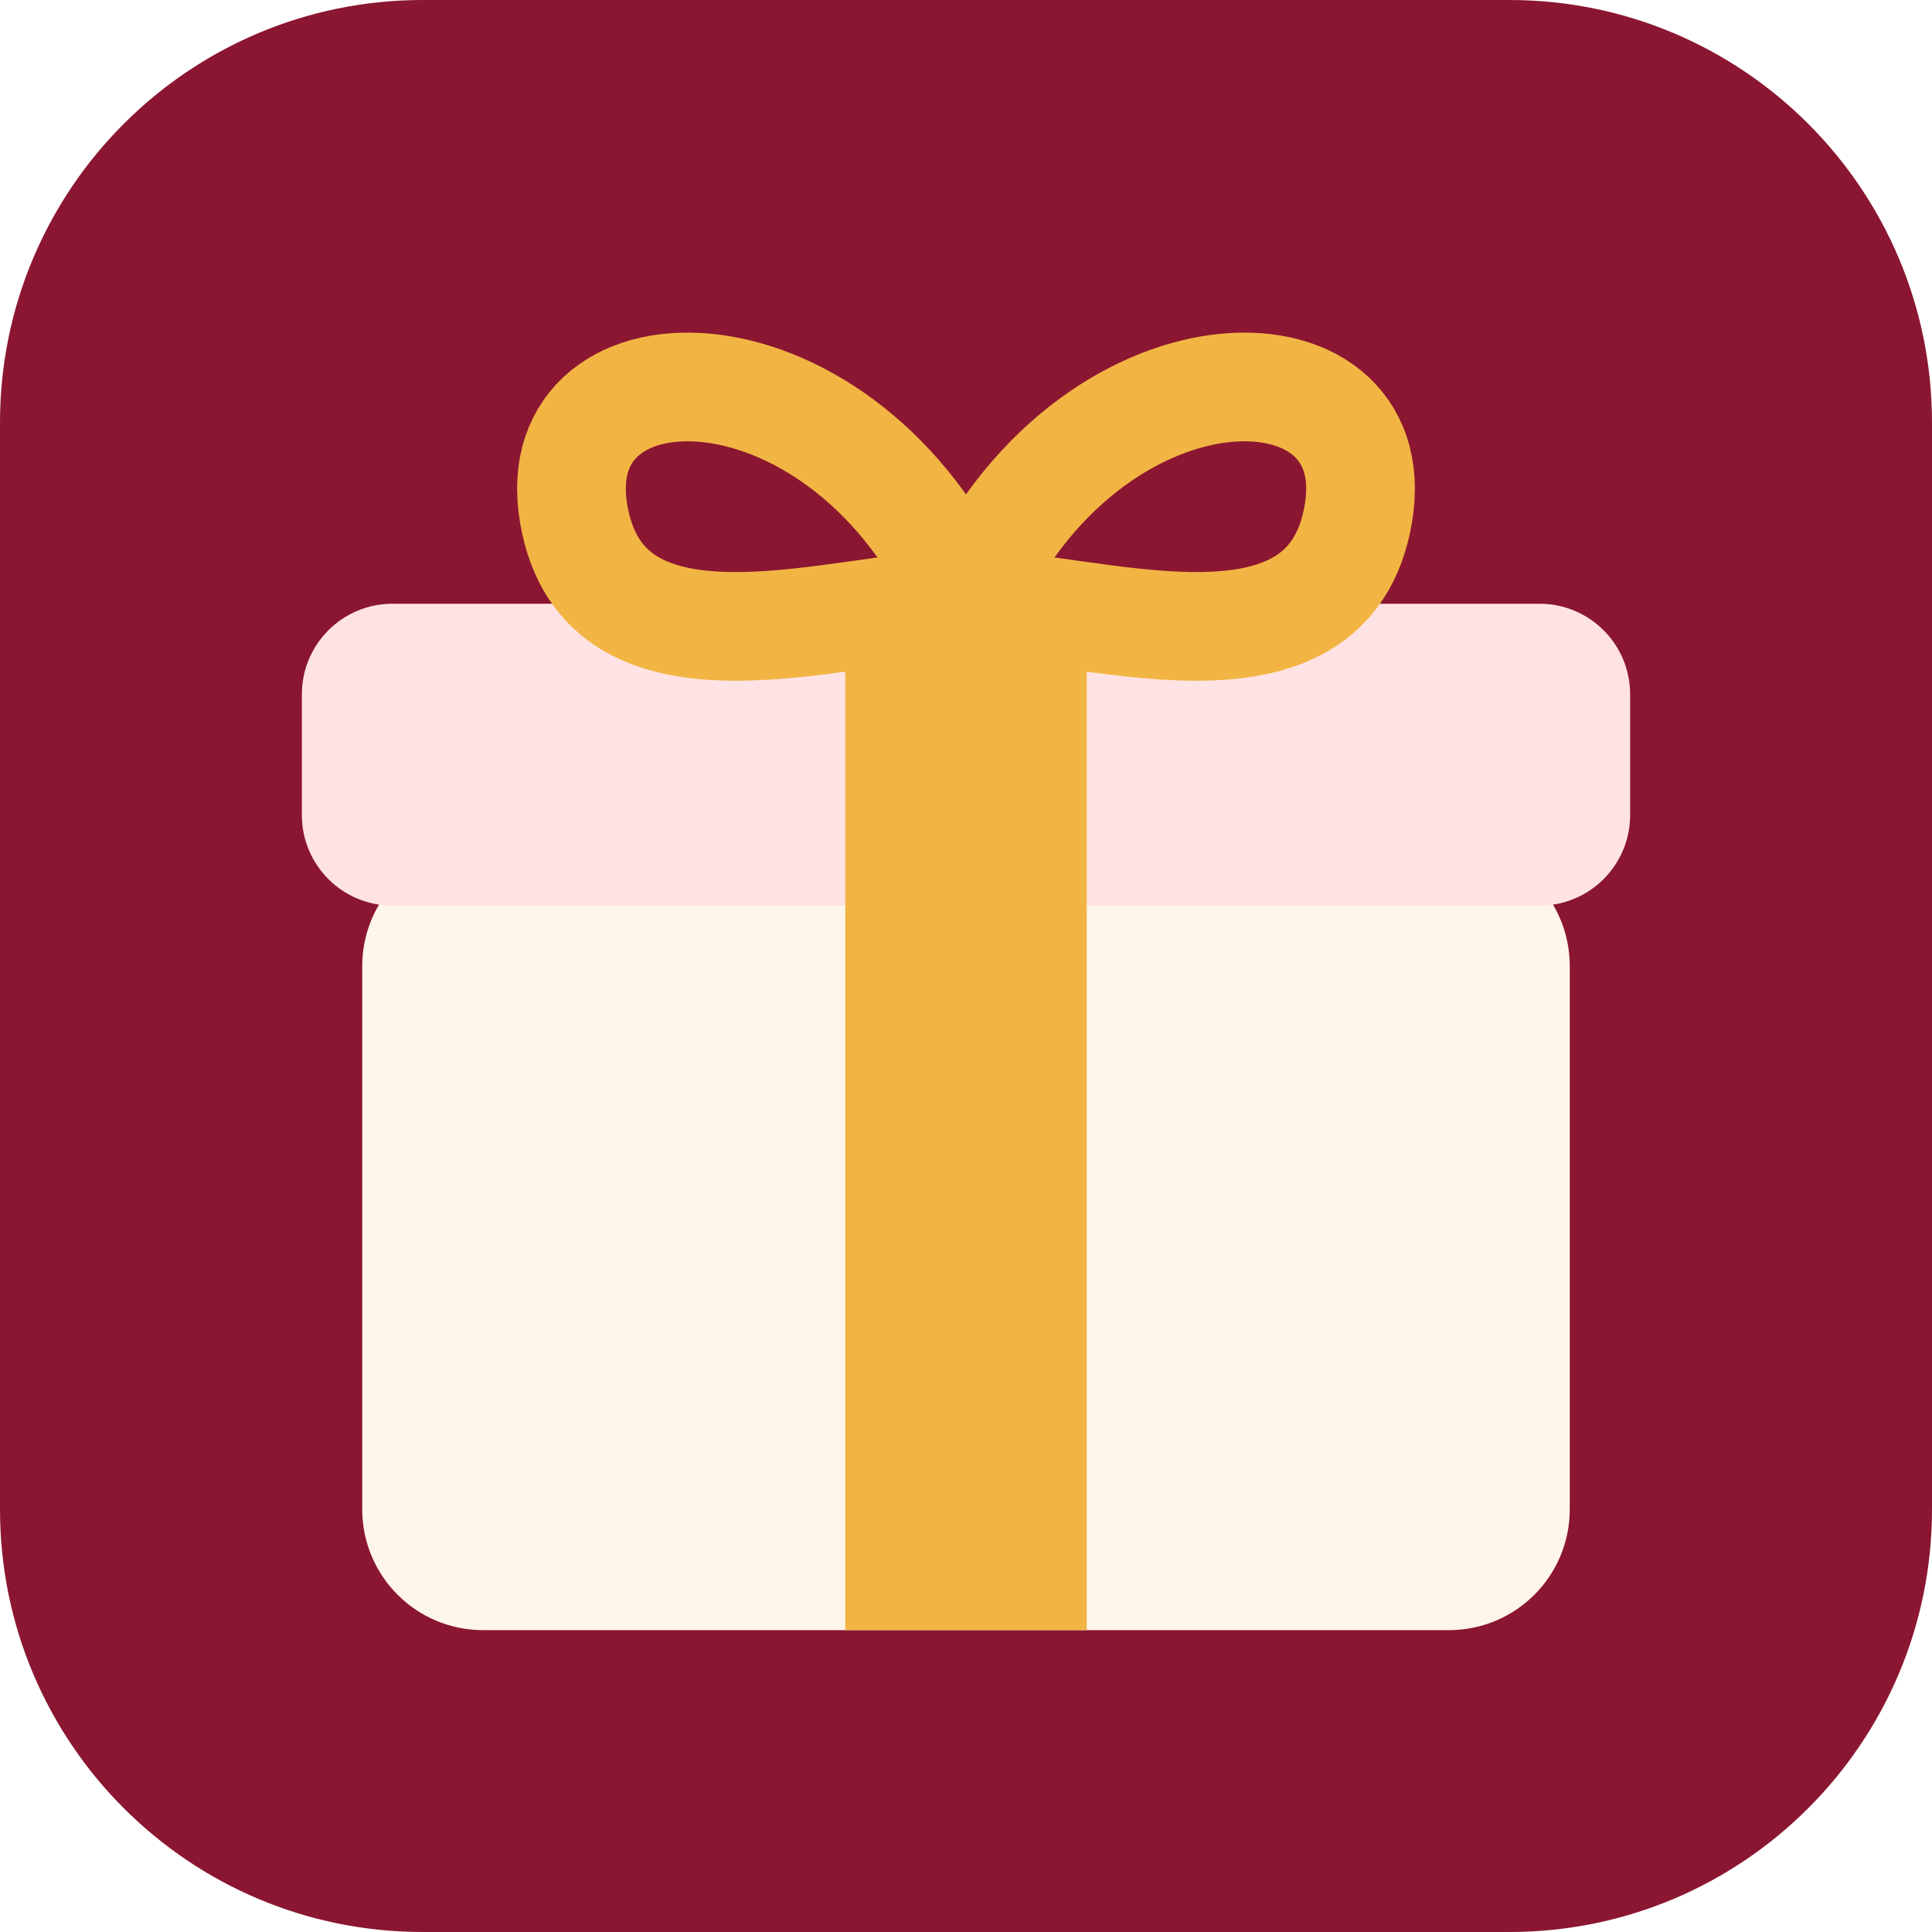
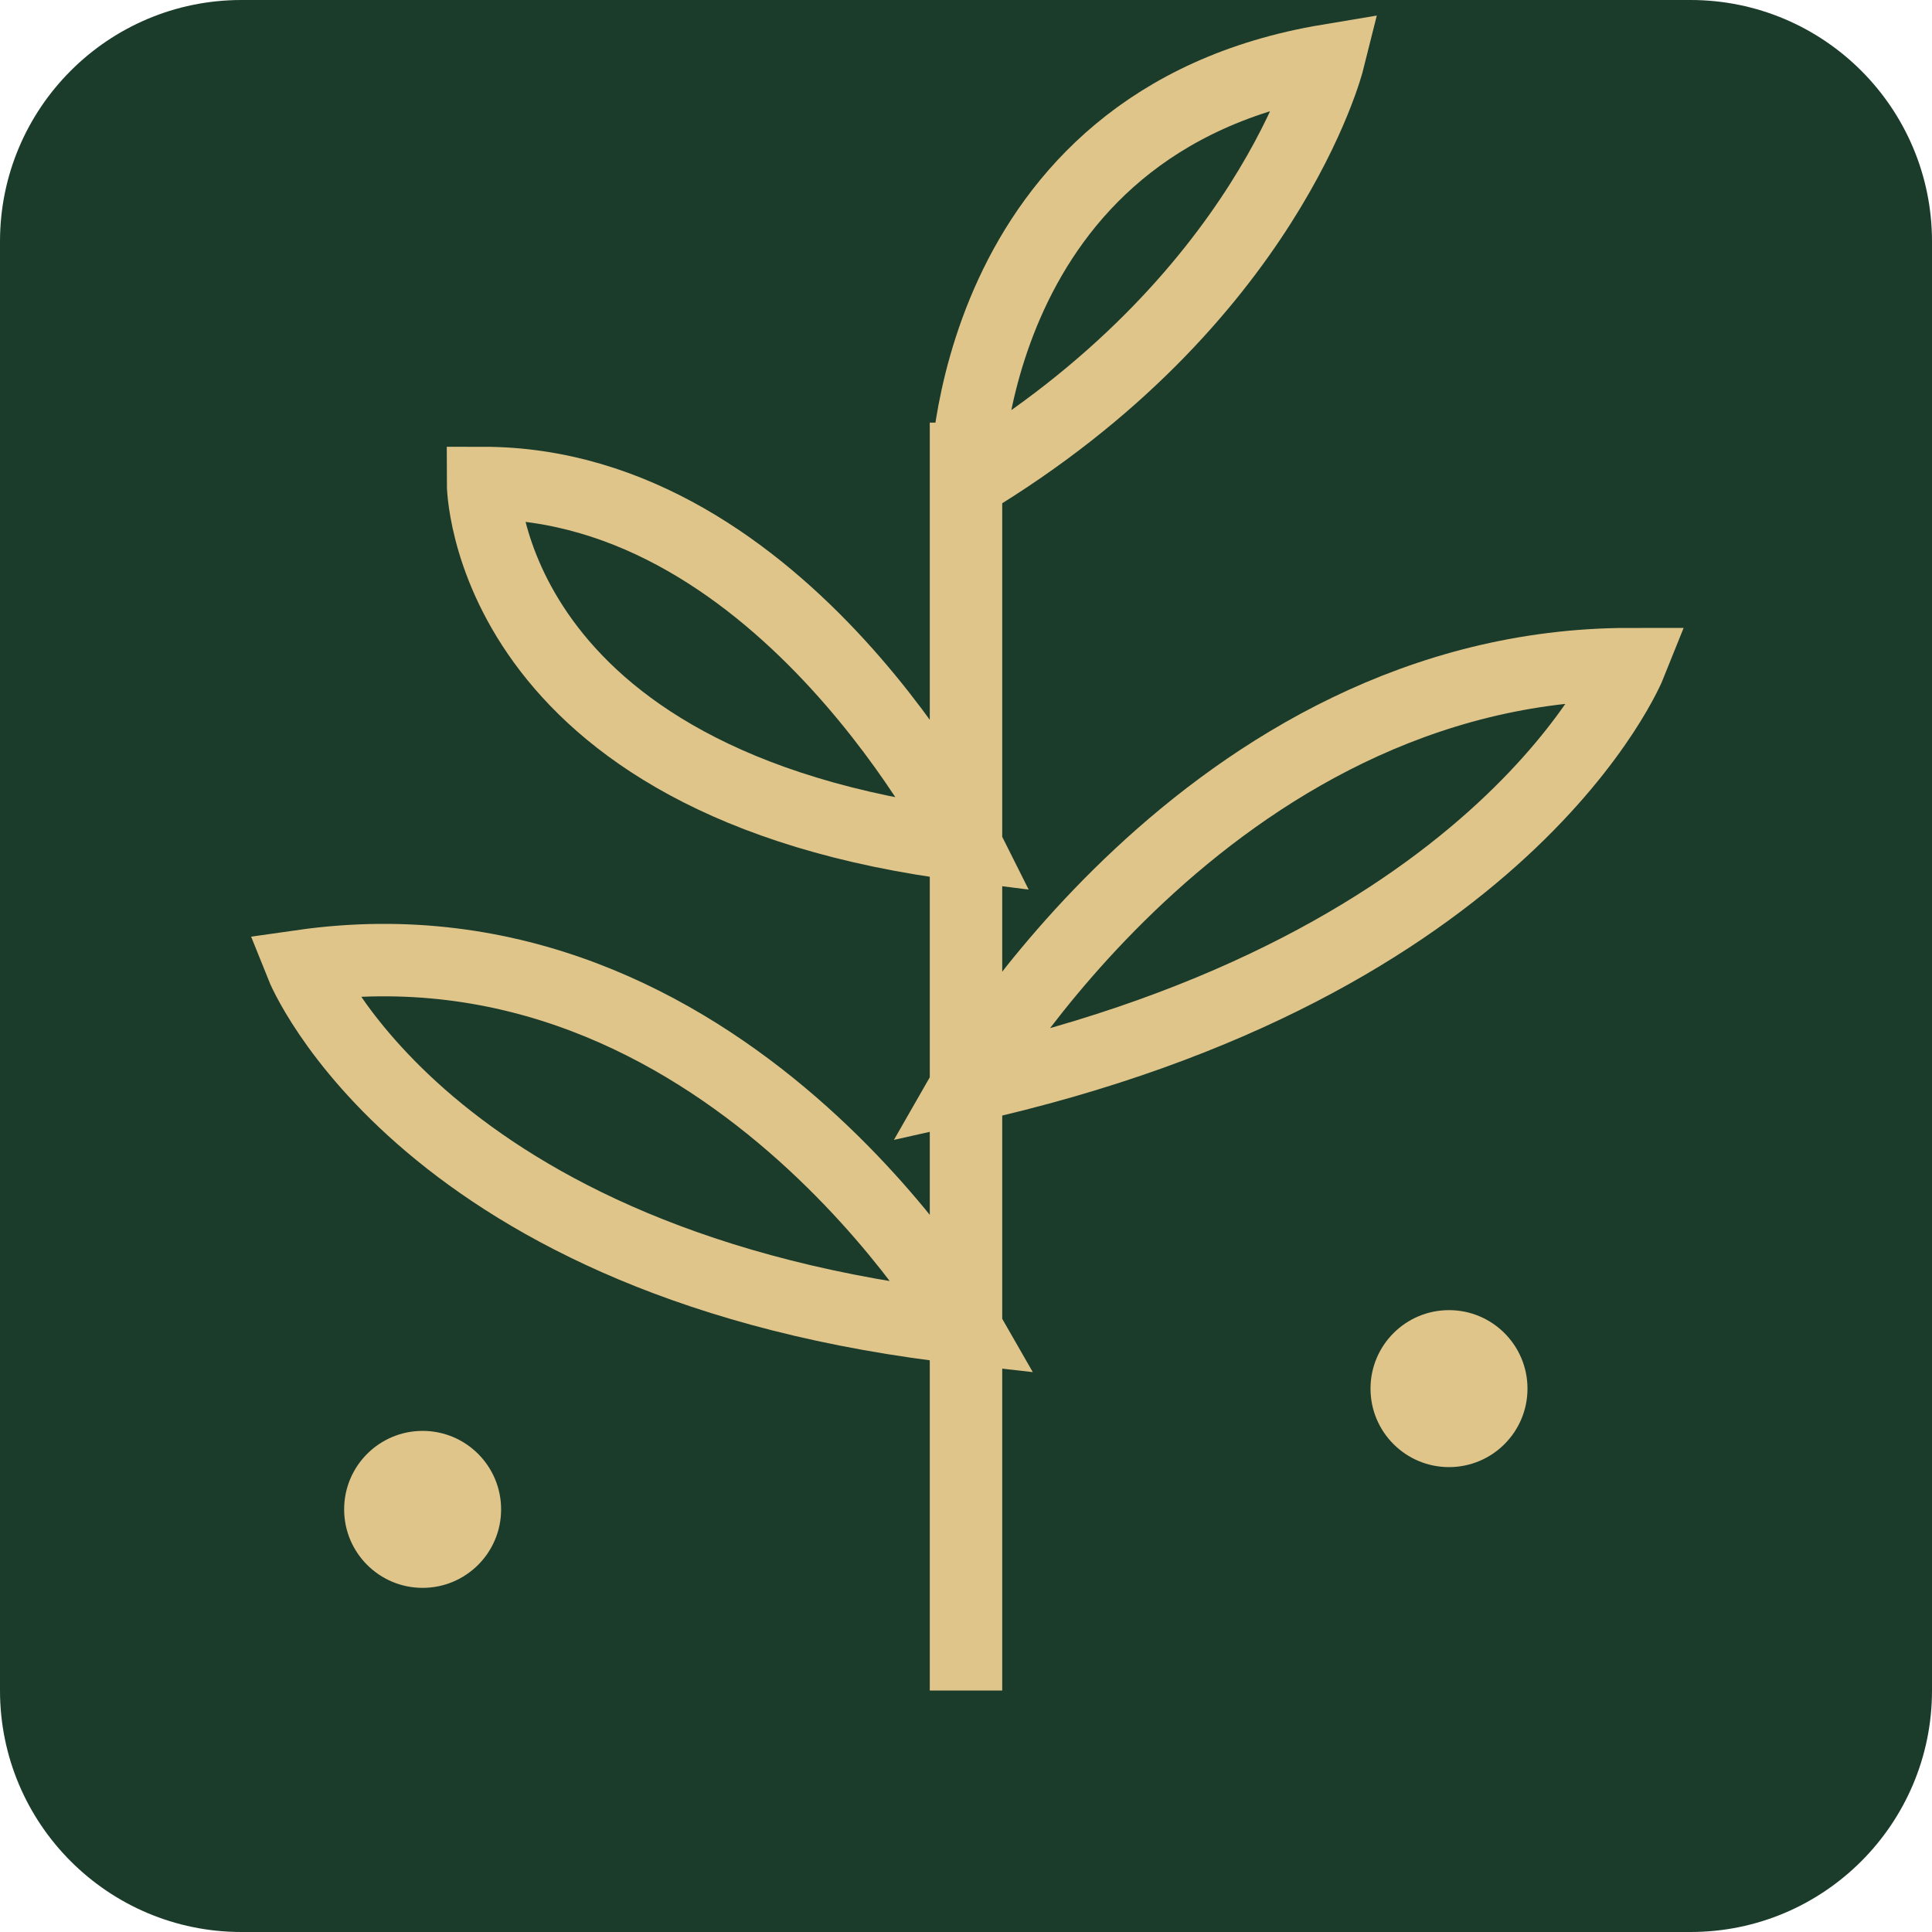
<svg xmlns="http://www.w3.org/2000/svg" viewBox="0 0 32 32">
-   <rect width="32" height="32" rx="7" fill="#8b1631" />
-   <rect x="6" y="14" width="20" height="13" rx="2" fill="#fff6ea" />
-   <rect x="5" y="10" width="22" height="5" rx="1.5" fill="#ffe3e4" />
-   <rect x="14" y="10" width="4" height="17" fill="#f2b544" />
-   <path d="M16 10c-2-4.5-7-4.5-6.5-1.5S14 10 16 10zm0 0c2-4.5 7-4.5 6.5-1.5S18 10 16 10z" fill="none" stroke="#f2b544" stroke-width="1.8" />
+   <rect width="32" height="32" rx="4" fill="#1b3b2b" />
+   <path d="M16 28V7m0 15C7 21 5 16 5 16c7-1 11 6 11 6Zm0-8C8 13 8 8 8 8c5 0 8 6 8 6Zm0 4c9-2 11-7 11-7-7 0-11 7-11 7Zm0-10c5-3 6-7 6-7-6 1-6 7-6 7Z" stroke="#e0c58b" stroke-width="1.2" fill="none" />
+   <circle cx="7" cy="25" r="1.3" fill="#e0c58b" />
+   <circle cx="24" cy="23" r="1.3" fill="#e0c58b" />
</svg>
